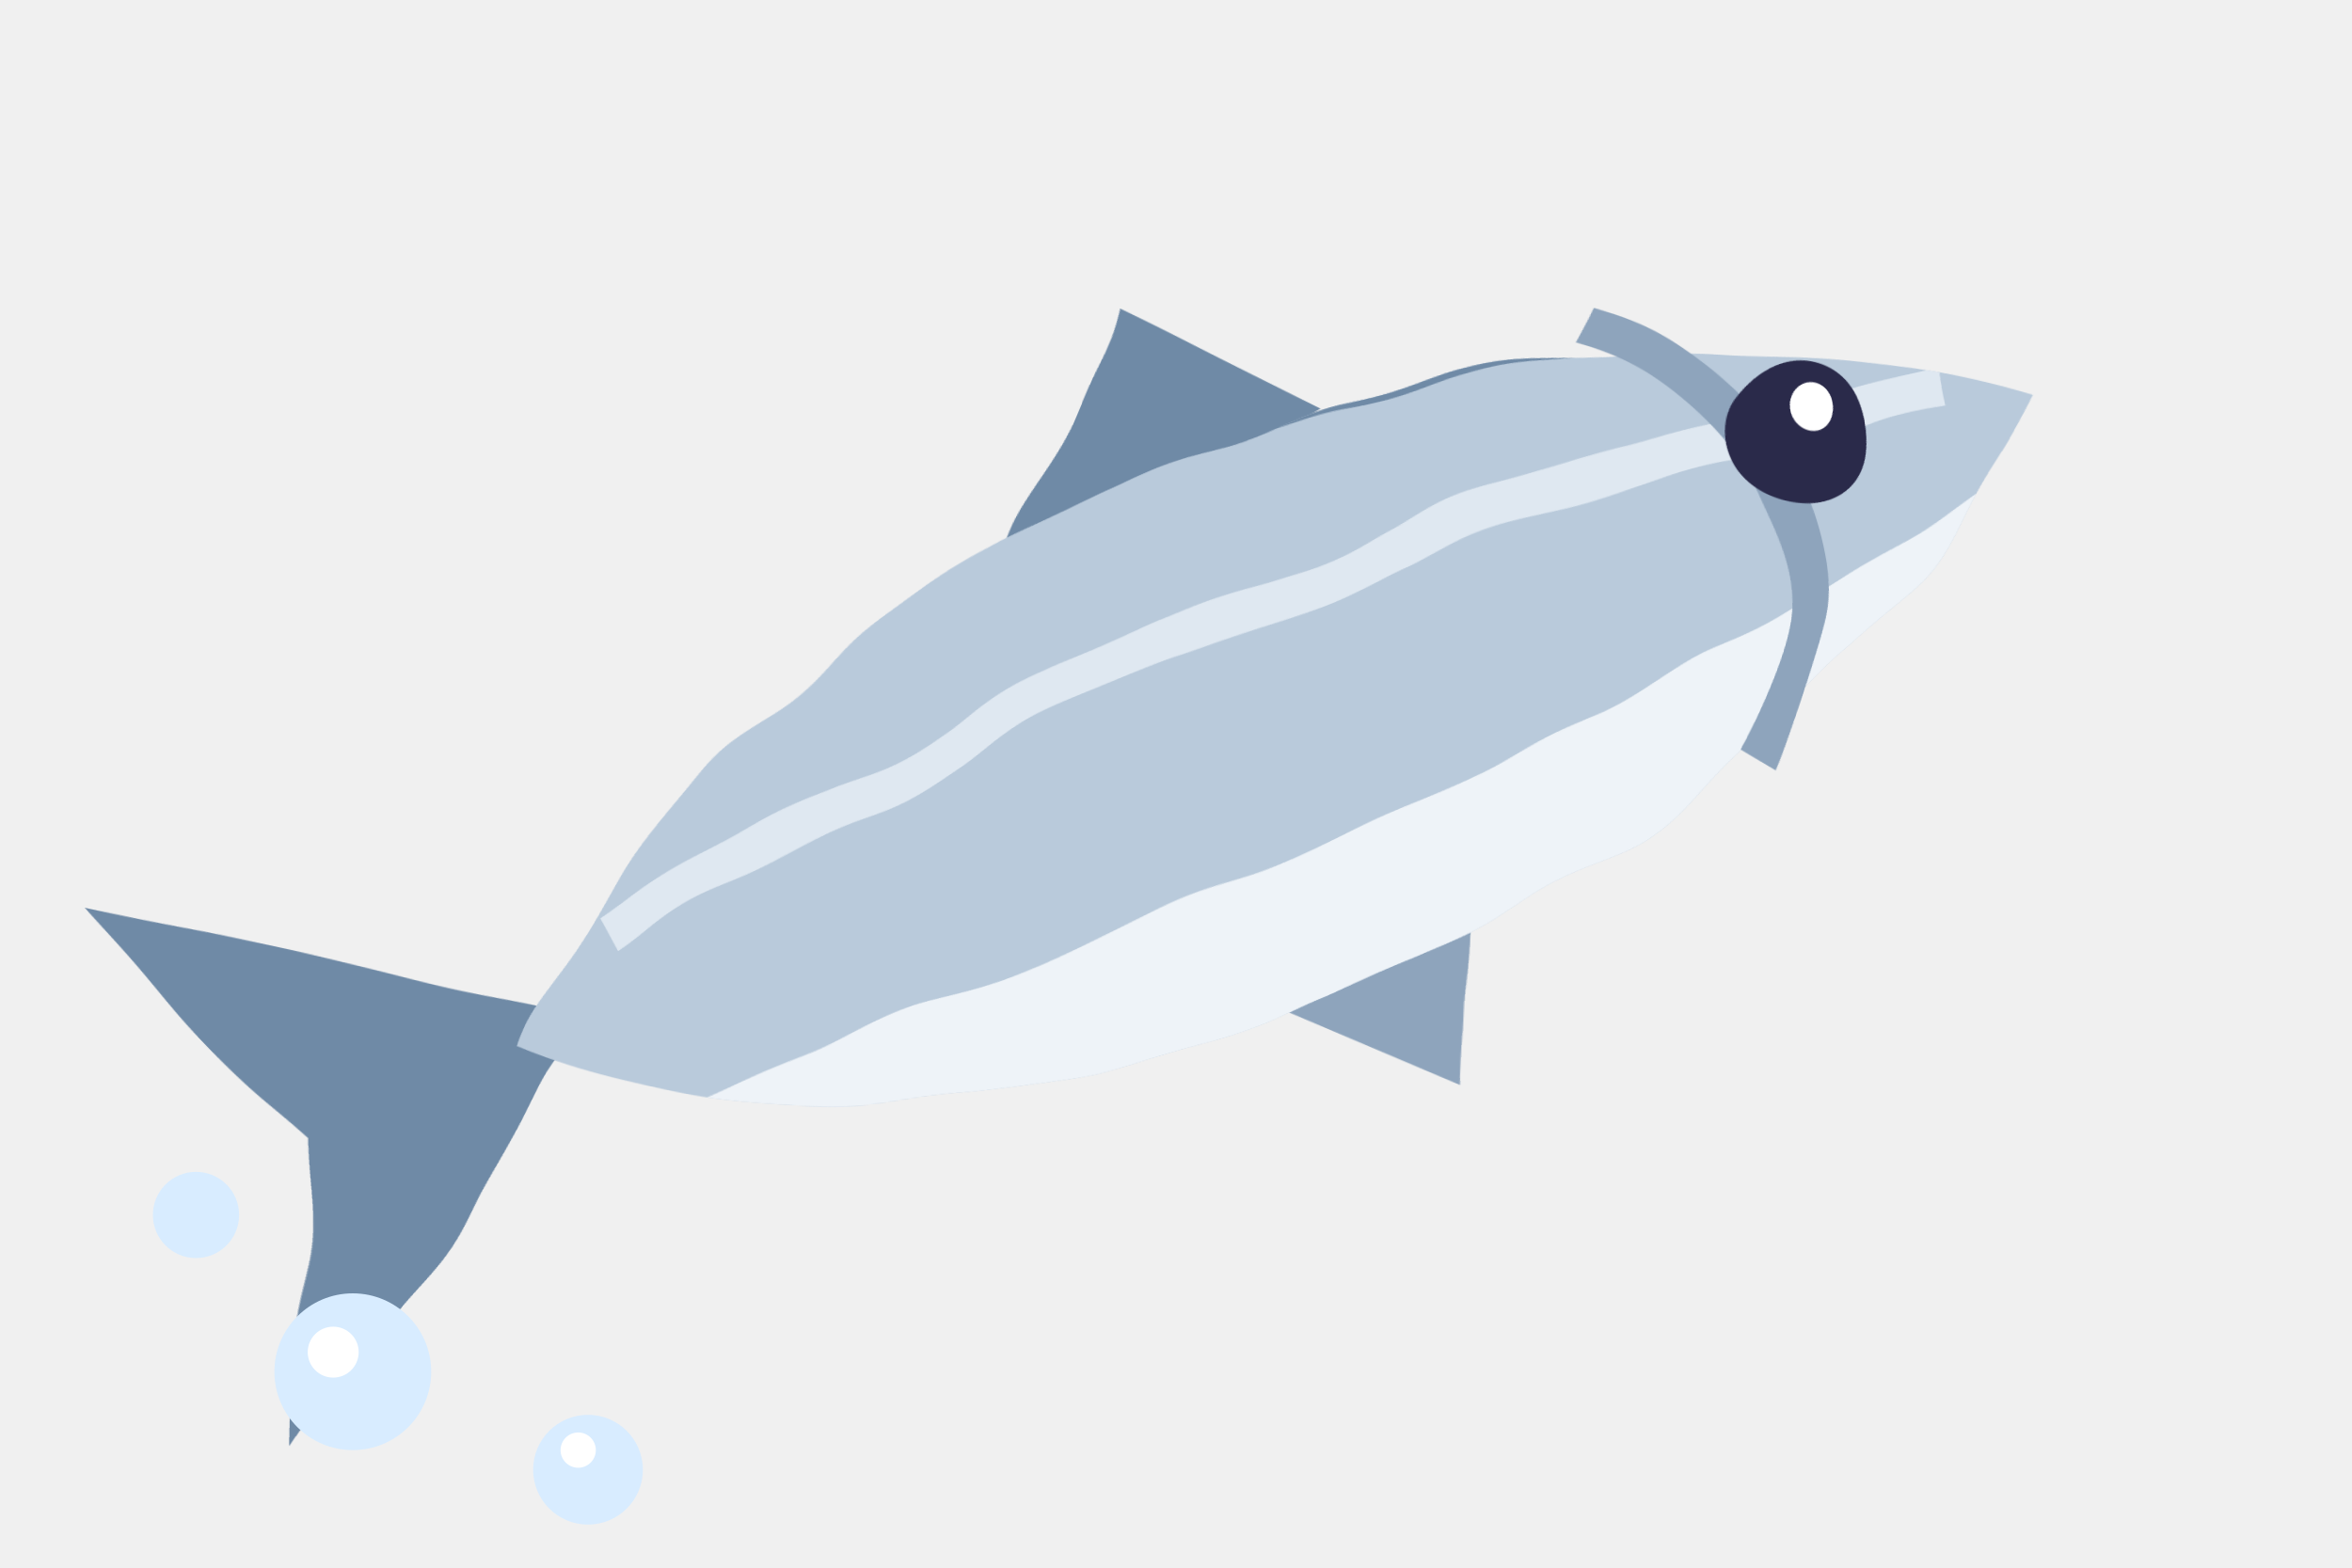
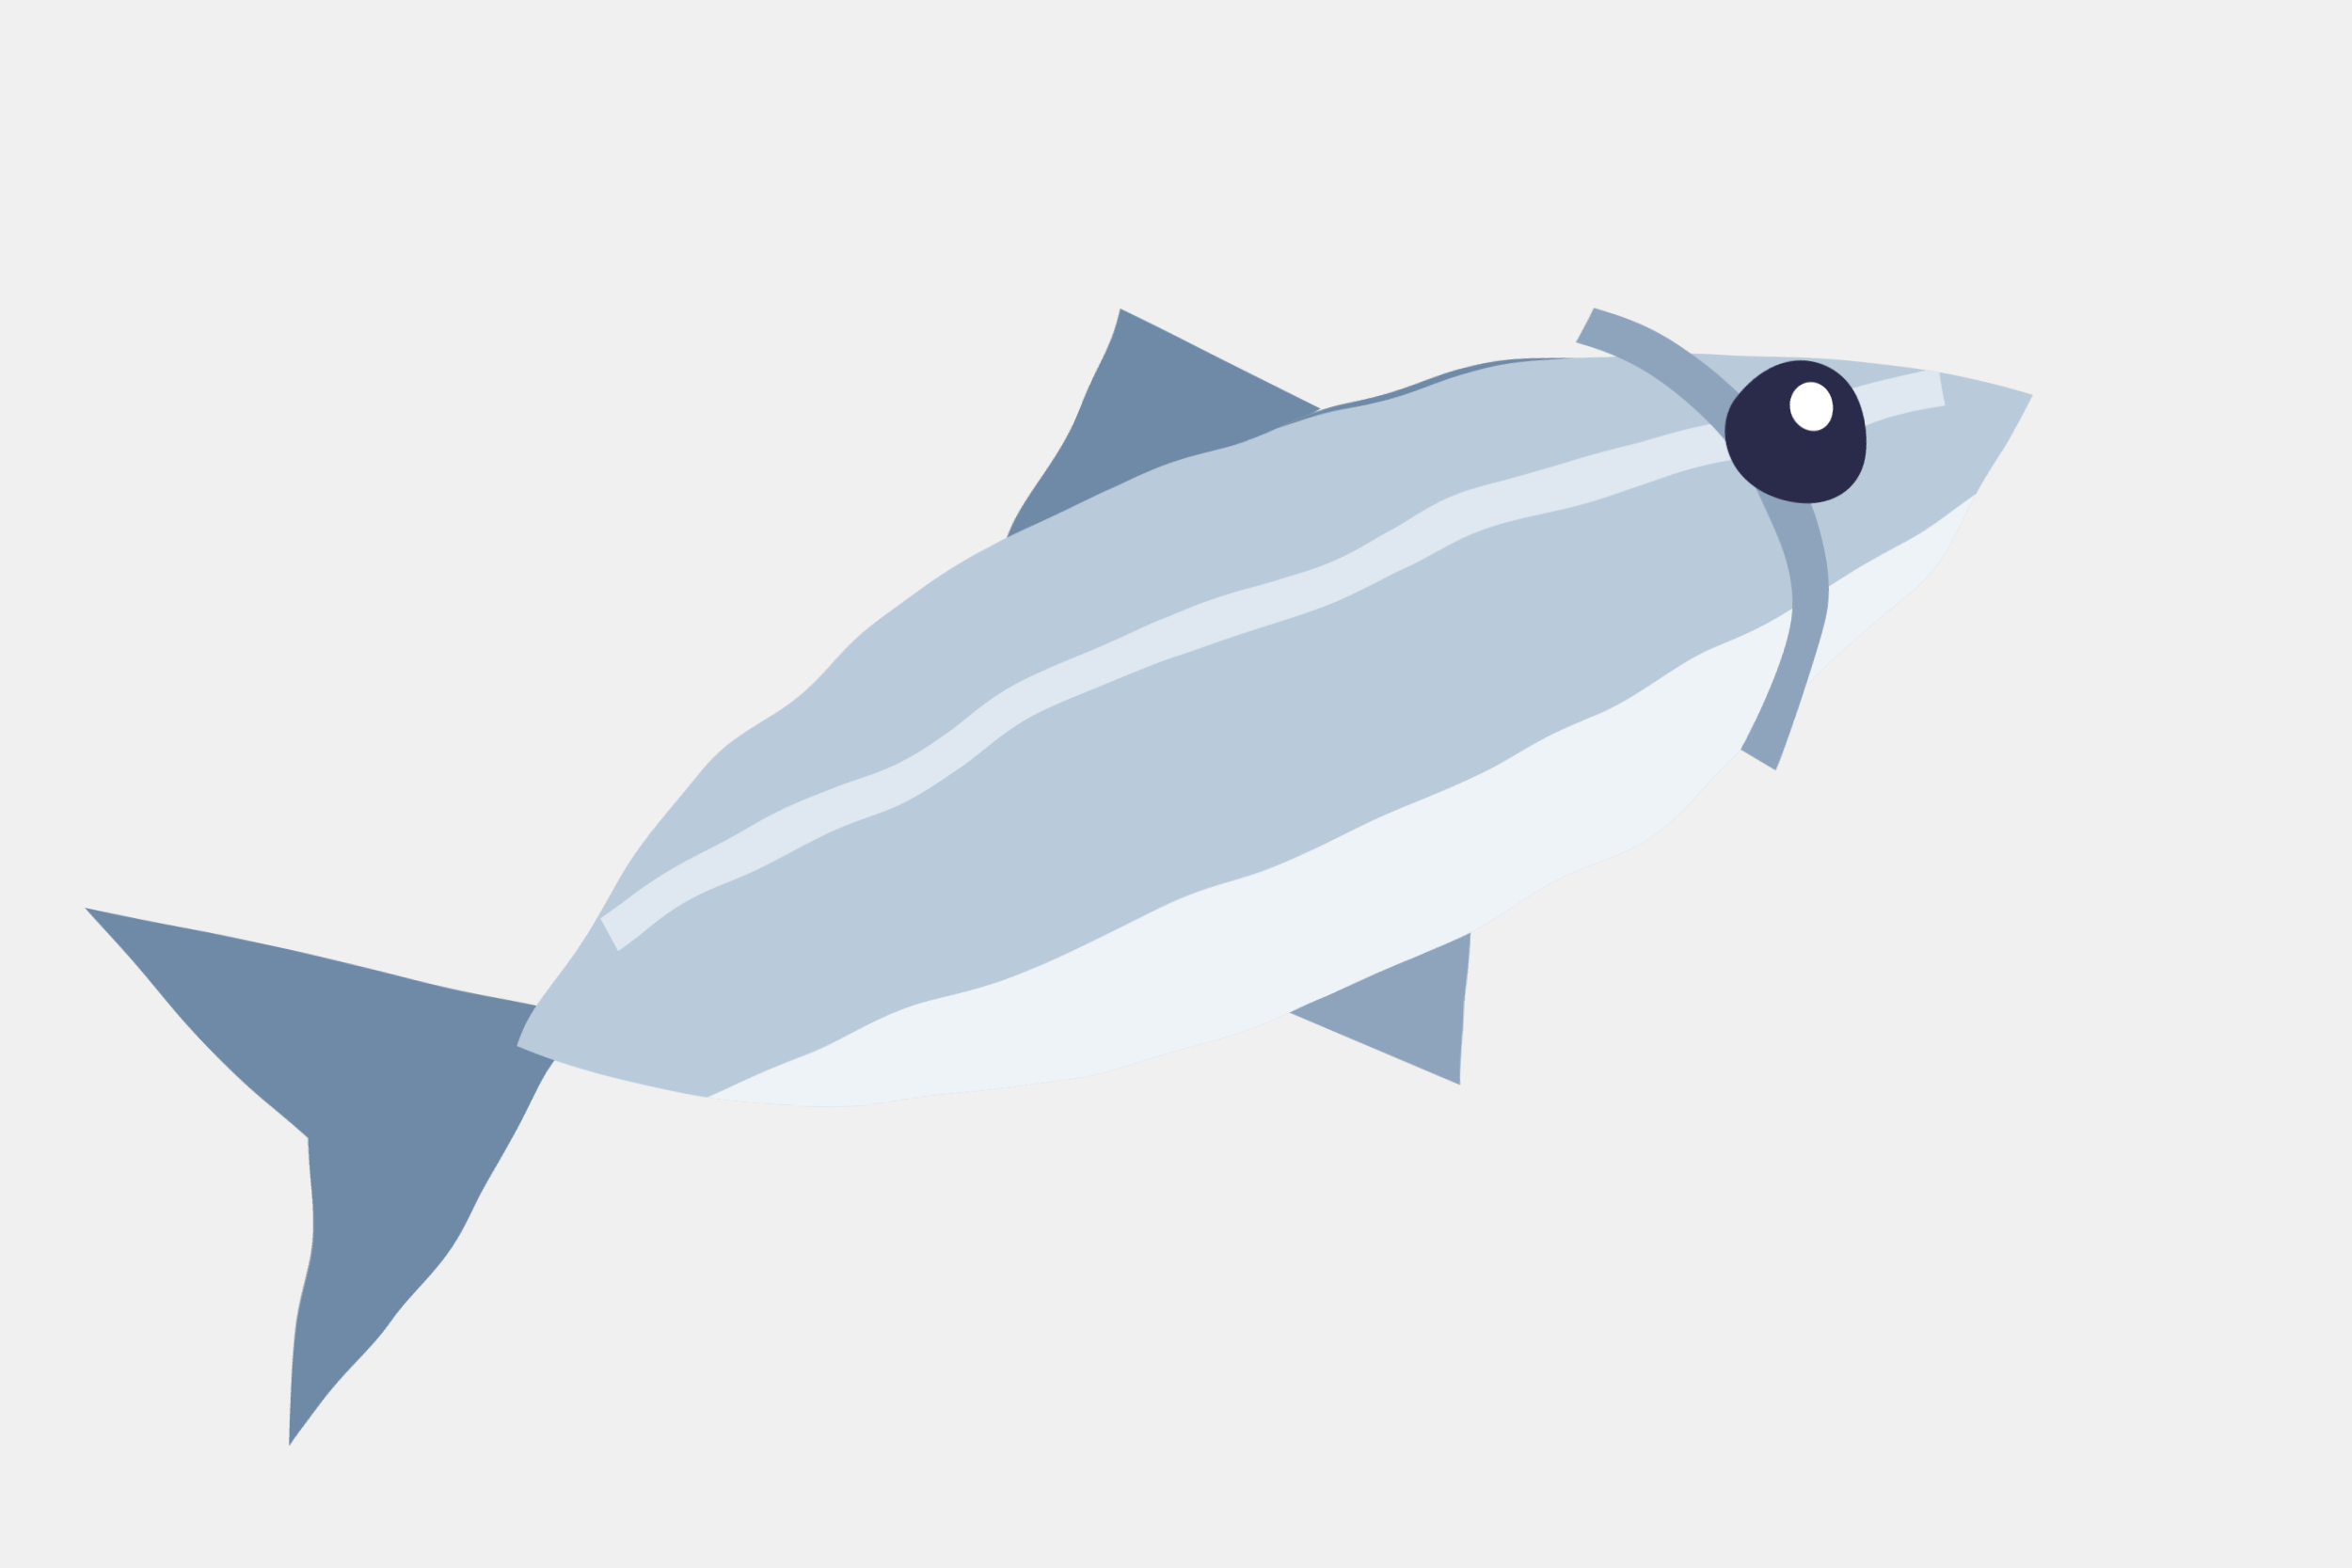
<svg xmlns="http://www.w3.org/2000/svg" viewBox="0 0 120 80">
  <defs>
    <filter id="brush" x="-5%" y="-5%" width="110%" height="110%">
      <feTurbulence type="fractalNoise" baseFrequency="0.08" numOctaves="2" seed="3" />
      <feDisplacementMap in="SourceGraphic" scale="2.5" />
    </filter>
    <clipPath id="body">
      <path d="M24 40 C40 22 82 18 108 38 C84 58 42 58 24 40 Z" />
    </clipPath>
  </defs>
  <g transform="rotate(-22 60 40)" filter="url(#brush)">
    <path d="M28 40 L6 25 L12 40 L6 55 Z" fill="#6f8aa6" />
    <path d="M56 26 L66 16 L74 25 Z" fill="#6f8aa6" />
    <path d="M60 52 L68 60 L72 51 Z" fill="#8ea4bc" />
    <g clip-path="url(#body)">
      <rect x="0" y="0" width="120" height="80" fill="#b9cadb" />
      <path d="M20 20 C50 22 80 24 112 34 L112 0 L20 0 Z" fill="#6f8aa6" />
      <path d="M20 46 C50 46 80 46 112 40 L112 80 L20 80 Z" fill="#eef3f8" />
      <path d="M30 36 C56 32 84 32 104 36" stroke="#dfe8f1" stroke-width="2" fill="none" />
    </g>
    <path d="M88 26 C96 32 96 44 88 50" stroke="#8ea4bc" stroke-width="2" fill="none" />
    <circle cx="96" cy="35" r="3.6" fill="#2a2a4a" />
    <circle cx="97" cy="34" r="1.2" fill="#ffffff" />
  </g>
-   <g fill="#d8ecff">
-     <circle cx="18" cy="70" r="4" />
-     <circle cx="30" cy="75" r="2.8" />
-     <circle cx="10" cy="62" r="2.2" />
-   </g>
-   <g fill="#ffffff">
-     <circle cx="17" cy="69" r="1.3" />
-     <circle cx="29.5" cy="74" r="0.9" />
-   </g>
</svg>
